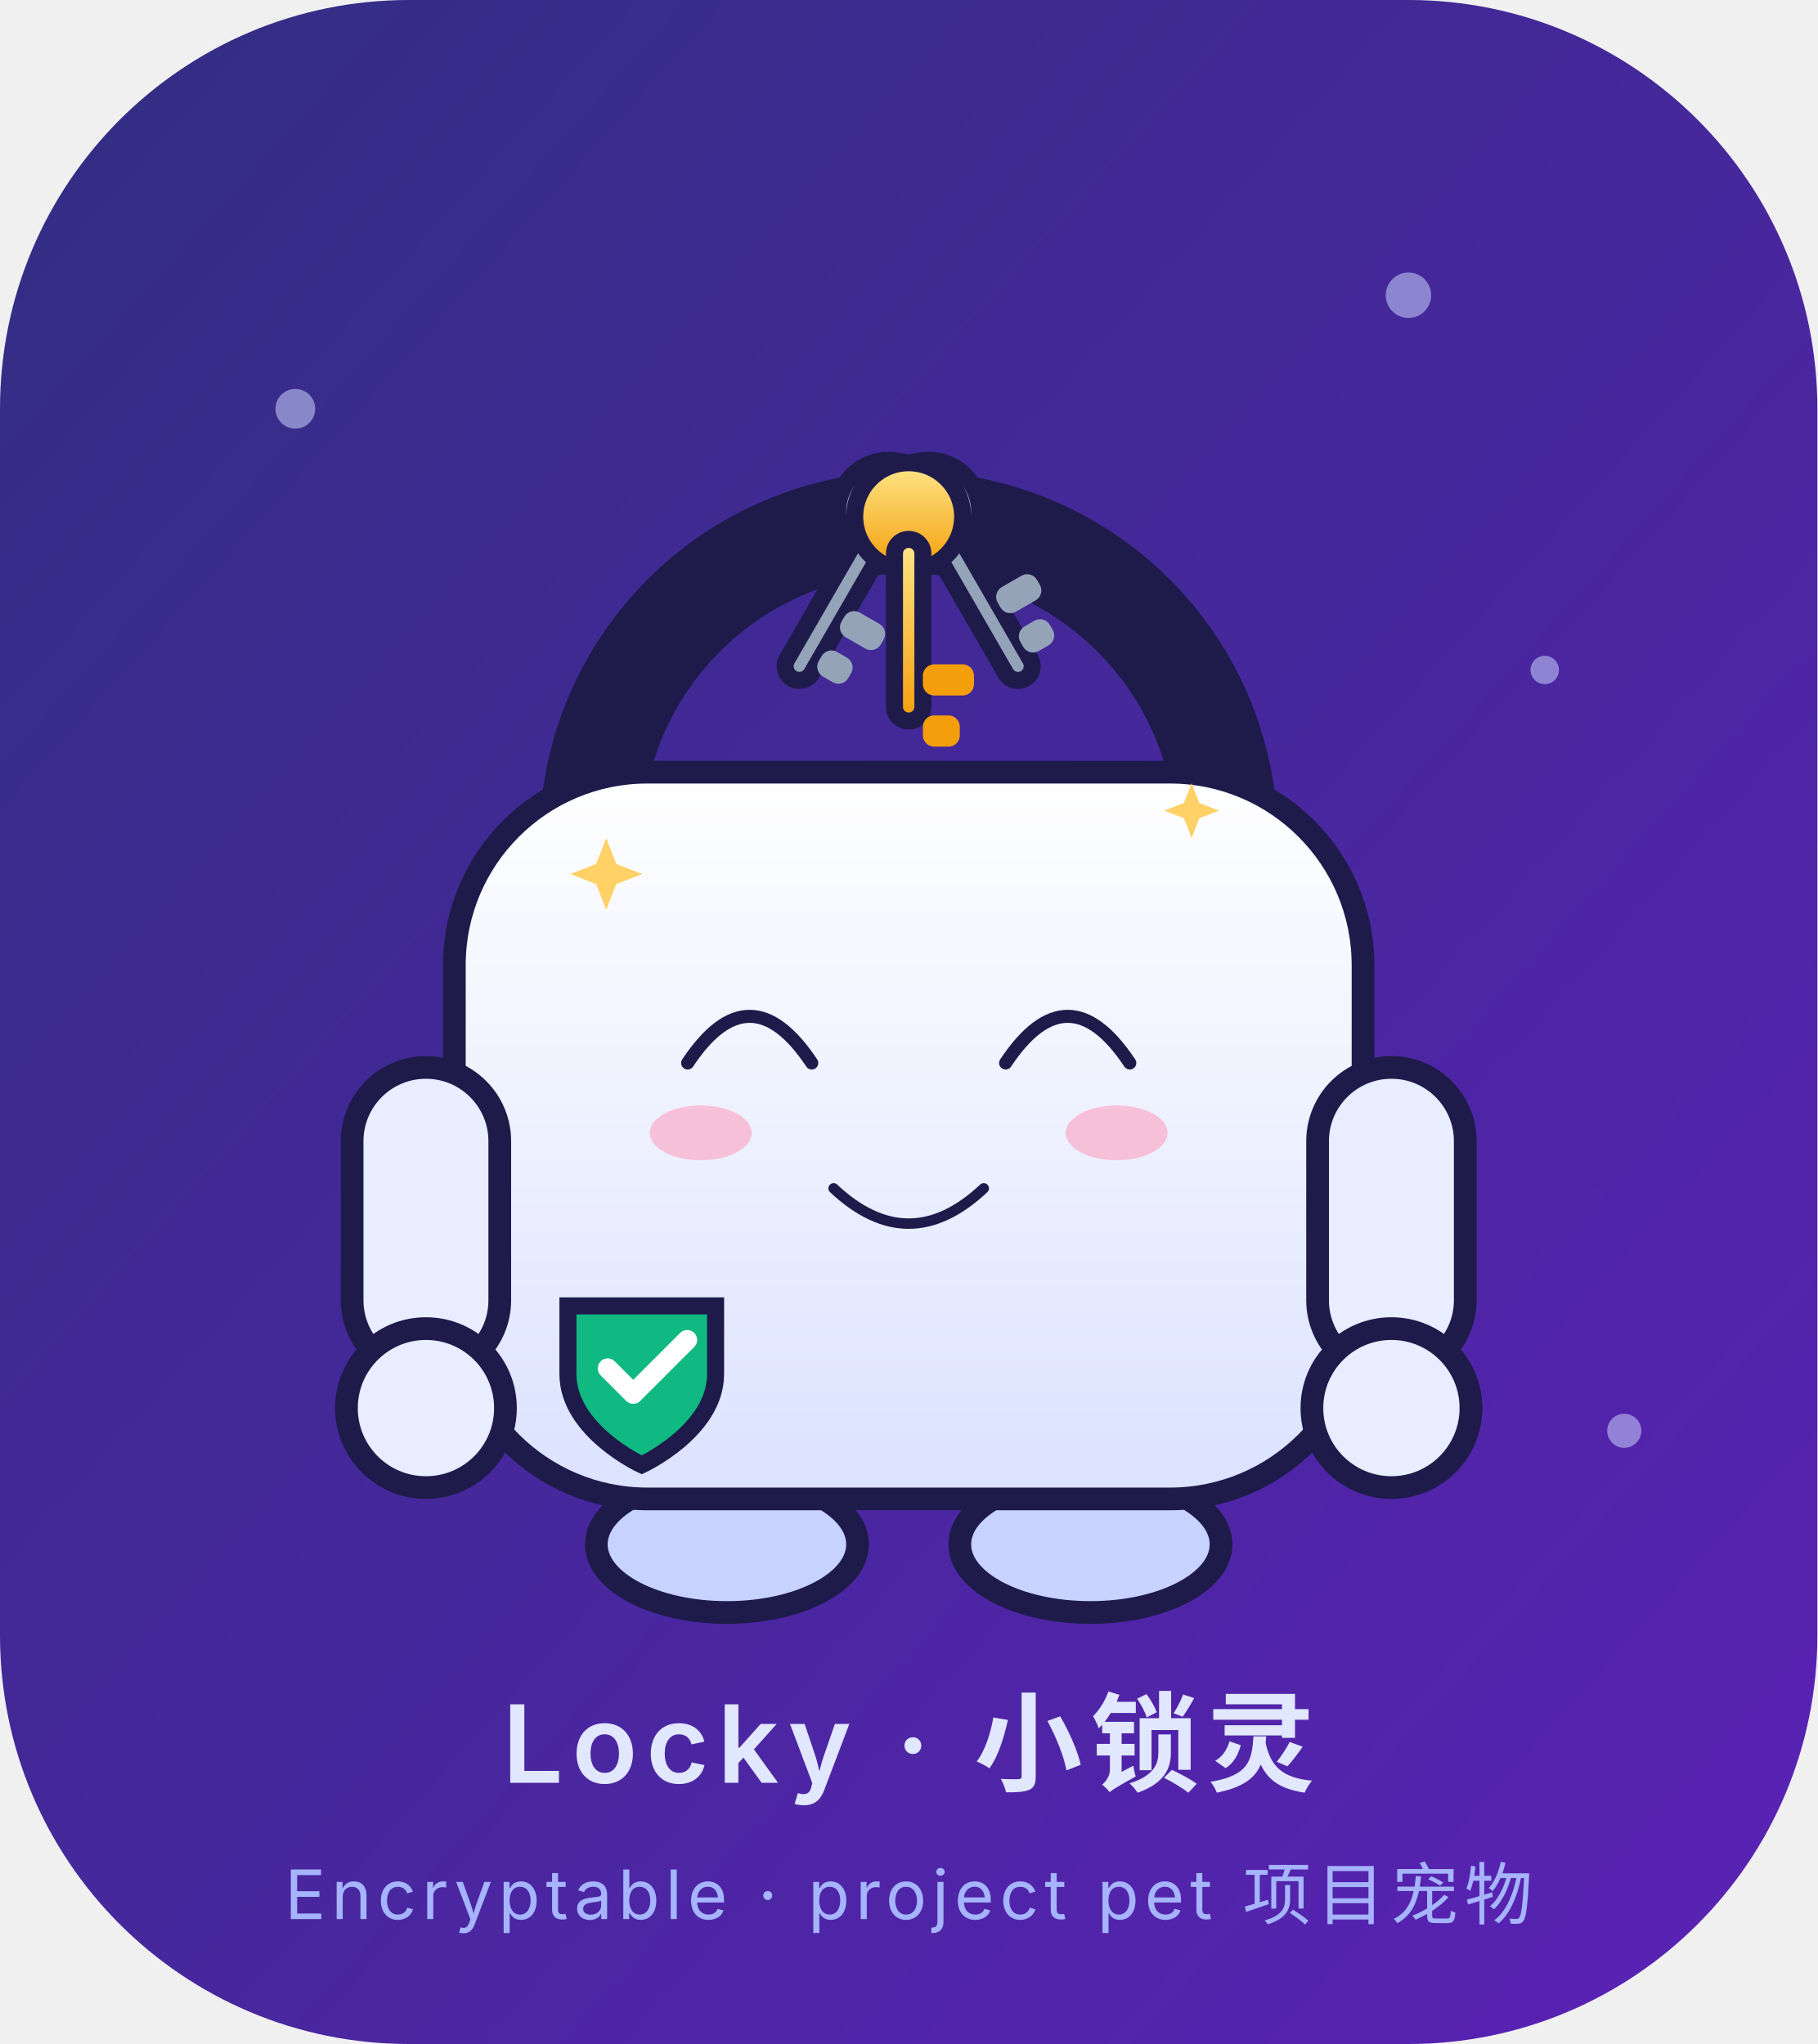
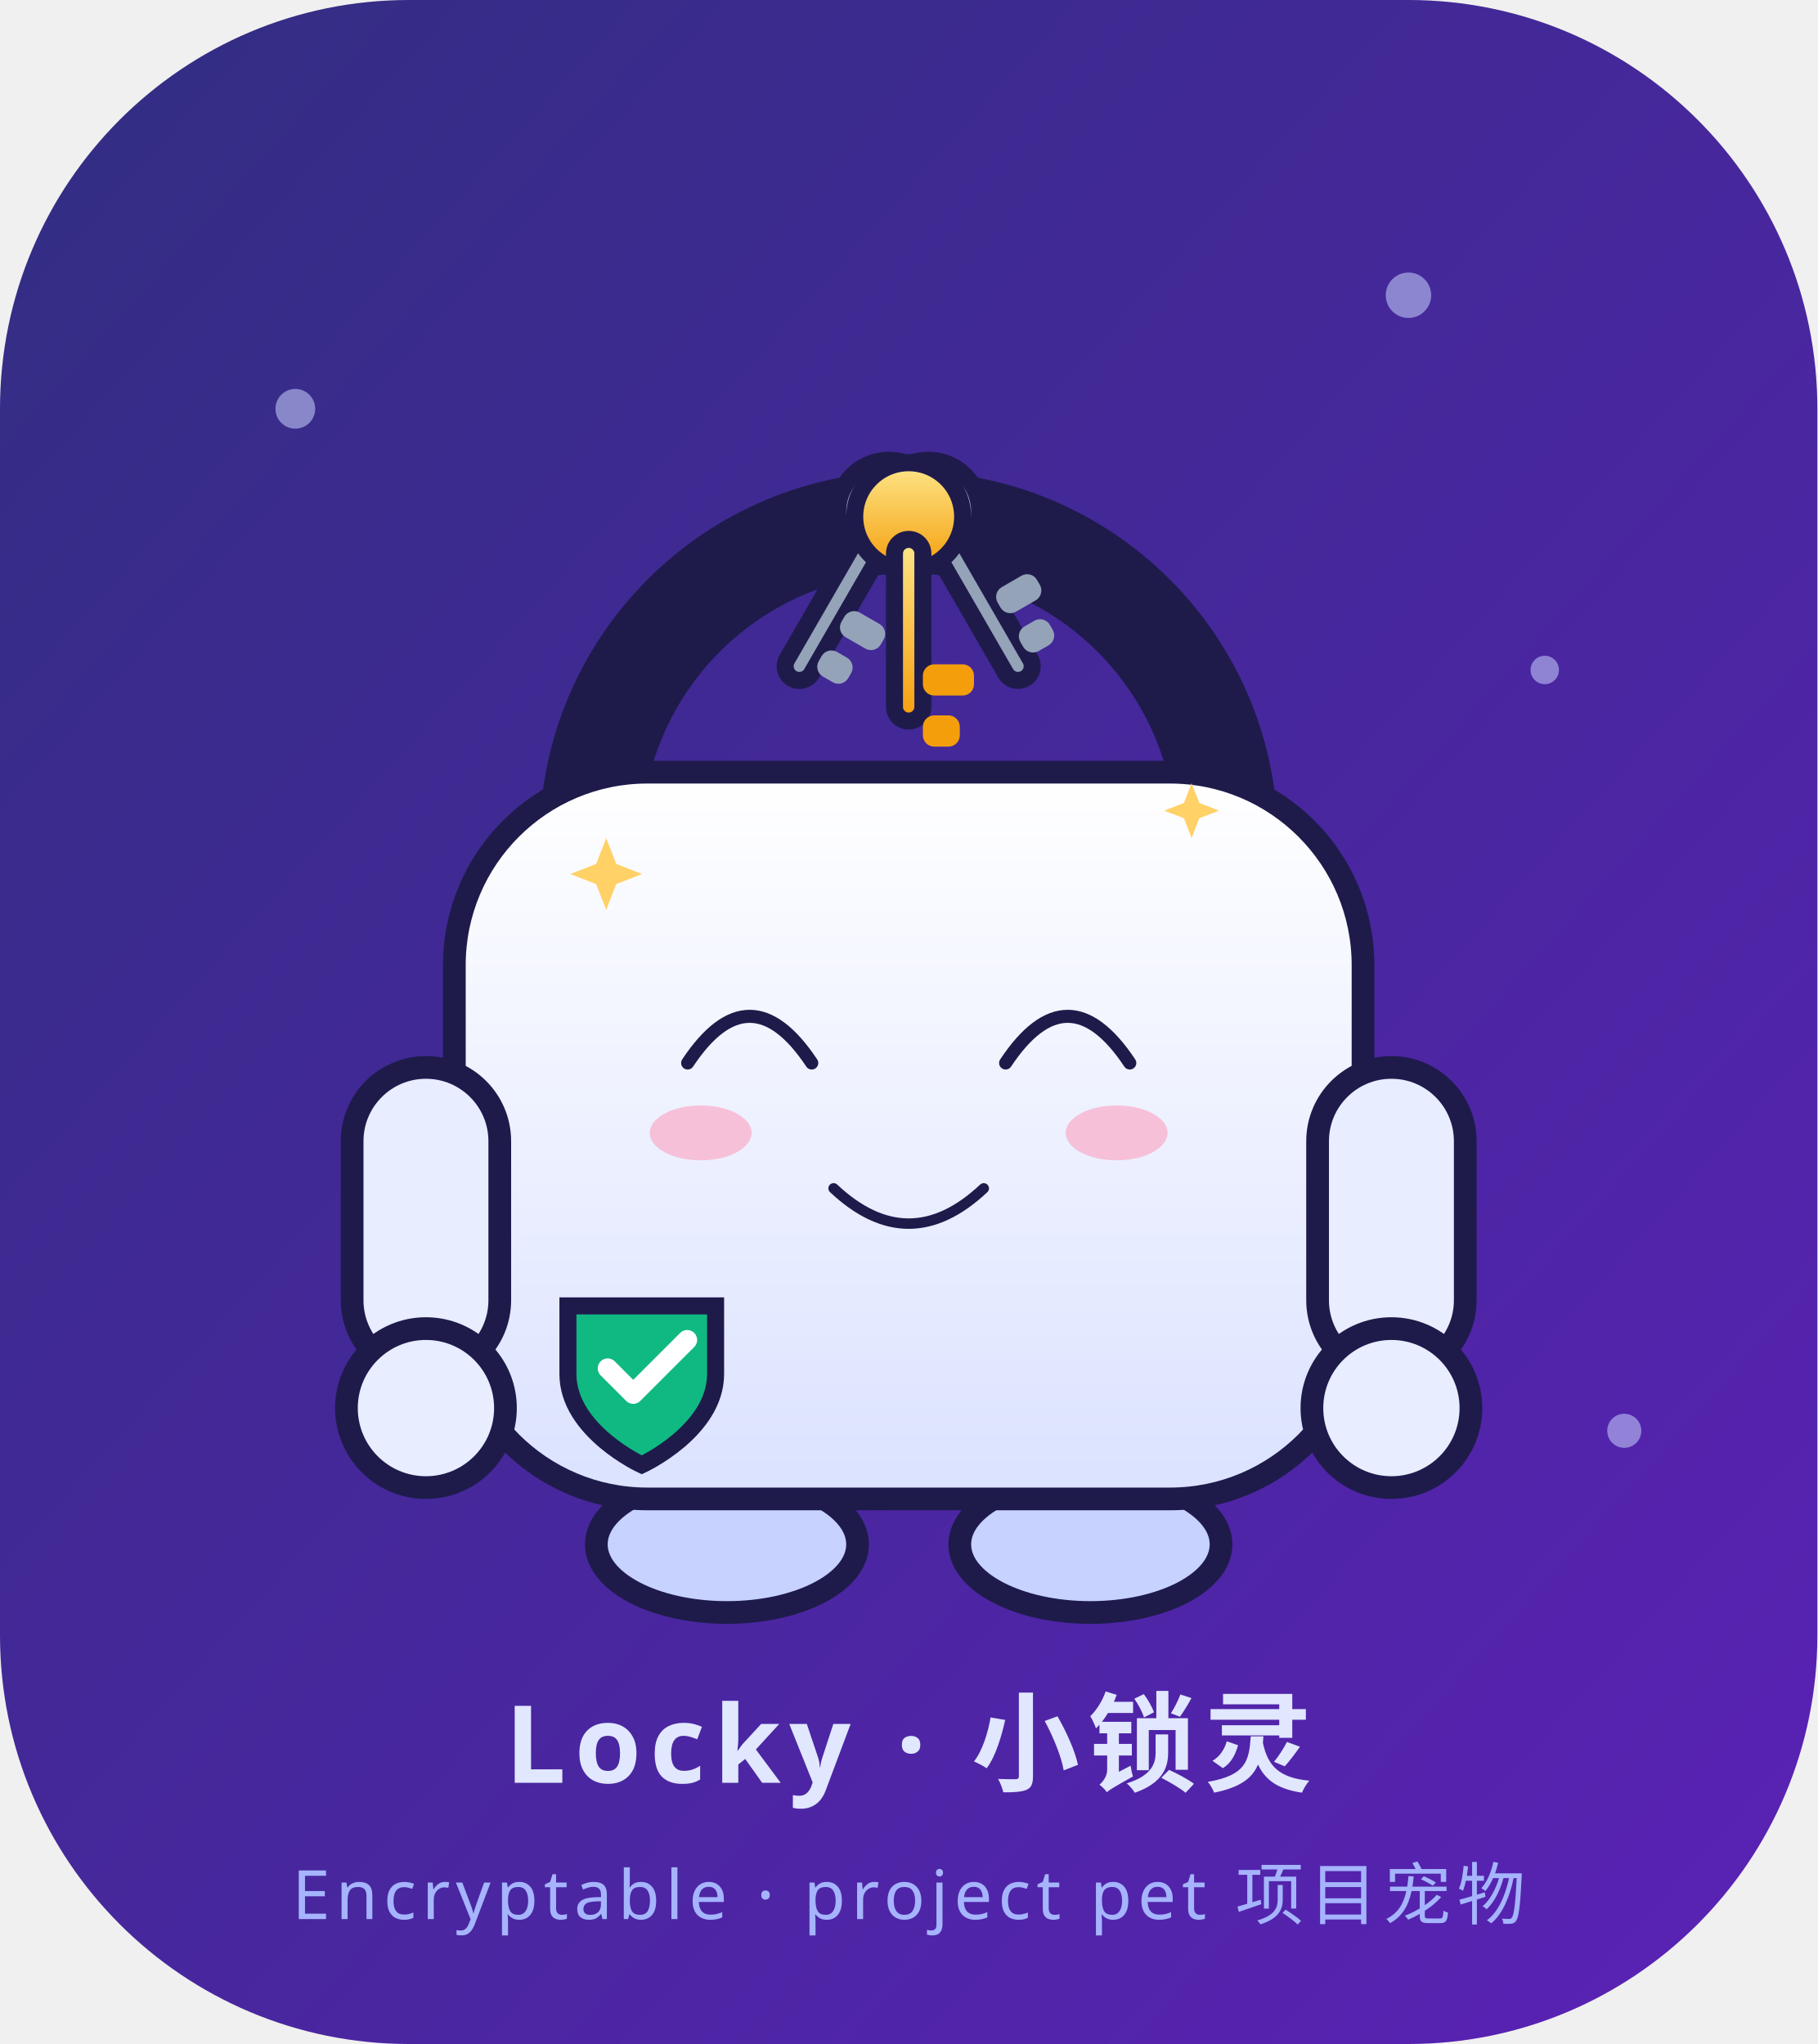
<svg xmlns="http://www.w3.org/2000/svg" viewBox="0 0 320 360" width="320" height="360" role="img" aria-label="Locky · 笑 Smile">
  <style>
.ex-motion { animation: ex-bob 3.2s ease-in-out infinite; transform-box: fill-box; transform-origin: 50% 50%; }
.ex-anim-tear { animation: ex-tear 1.8s ease-in infinite; transform-box: fill-box; transform-origin: center; }
.ex-anim-sweat { animation: ex-tear 1.5s ease-in infinite; transform-box: fill-box; transform-origin: center; }
.ex-anim-heart { animation: ex-heart 2.2s ease-out infinite; transform-box: fill-box; transform-origin: center; }
.ex-anim-spark { animation: ex-spark 1.9s ease-in-out infinite; transform-box: fill-box; transform-origin: center; }
.ex-anim-rain { animation: ex-rain 1.4s linear infinite; transform-box: fill-box; transform-origin: center; }
.ex-anim-confetti { animation: ex-confetti 2.4s linear infinite; transform-box: fill-box; transform-origin: center; }
.ex-anim-pulse { animation: ex-pulse 1.6s ease-in-out infinite; transform-box: fill-box; transform-origin: center; }
.ex-anim-knock { animation: ex-knock 0.55s ease-in-out infinite; transform-box: fill-box; transform-origin: center; }
.ex-anim-knockline { animation: ex-knockline 0.55s ease-out infinite; transform-box: fill-box; transform-origin: center; }
.ex-anim-palm { animation: ex-palm 0.9s ease-in-out infinite; transform-box: fill-box; transform-origin: center; }
.ex-anim-steam { animation: ex-steam 1.8s ease-out infinite; transform-box: fill-box; transform-origin: center; }
.ex-anim-shock { animation: ex-shock 0.5s ease-in-out infinite; transform-box: fill-box; transform-origin: center; }
.ex-anim-please { animation: ex-please 1.4s ease-in-out infinite; transform-box: fill-box; transform-origin: center; }
.ex-anim-drift { animation: ex-drift 4.5s ease-in-out infinite; transform-box: fill-box; transform-origin: center; }
@keyframes ex-bob { 0%,100% { transform: translateY(0); } 50% { transform: translateY(-3.68px); } }
@keyframes ex-tear { 0% { transform: translateY(0); opacity: 0; } 18% { opacity: 1; } 100% { transform: translateY(12.65px); opacity: 0; } }
@keyframes ex-heart { 0% { transform: translateY(0) scale(.65); opacity: 0; } 20% { opacity: 1; } 100% { transform: translateY(-20.7px) scale(1.15); opacity: 0; } }
@keyframes ex-spark { 0%,100% { transform: scale(.6) rotate(0deg); opacity: .3; } 50% { transform: scale(1.15) rotate(25deg); opacity: 1; } }
@keyframes ex-rain { 0% { transform: translateY(0); opacity: 0; } 20% { opacity: 1; } 100% { transform: translateY(13.8px); opacity: 0; } }
@keyframes ex-confetti { 0% { transform: translateY(-4.02px) rotate(0deg); opacity: 1; } 100% { transform: translateY(18.4px) rotate(200deg); opacity: 0; } }
@keyframes ex-pulse { 0%,100% { transform: scale(1); opacity: .35; } 50% { transform: scale(1.18); opacity: .7; } }
@keyframes ex-knock { 0%,100% { transform: translateX(5.17px); } 35% { transform: translateX(0); } }
@keyframes ex-knockline { 0%,100% { transform: scaleX(.6); opacity: .35; } 35% { transform: scaleX(1); opacity: 1; } }
@keyframes ex-palm { 0%,100% { transform: translateY(0) rotate(0deg); } 50% { transform: translateY(-1.38px) rotate(-4deg); } }
@keyframes ex-steam { 0% { transform: translateY(0); opacity: .7; } 100% { transform: translateY(-10.35px); opacity: 0; } }
@keyframes ex-shock { 0%,100% { transform: scaleX(.7); opacity: .4; } 50% { transform: scaleX(1.25); opacity: 1; } }
@keyframes ex-please { 0%,100% { transform: translateY(0); } 50% { transform: translateY(-2.07px); } }
@keyframes ex-drift { 0%,100% { transform: translateY(0); } 50% { transform: translateY(-2.3px); } }
@media (prefers-reduced-motion: reduce) {
  .ex-motion, [class*="ex-anim-"] { animation: none !important; }
}
</style>
  <g class="ex-motion ex-smile">
    <g class="ex-base">
      <defs>
        <linearGradient id="bg" x1="0" y1="0" x2="1" y2="1">
          <stop offset="0" stop-color="#312E81" />
          <stop offset="1" stop-color="#5B21B6" />
        </linearGradient>
        <linearGradient id="body" x1="0" y1="0" x2="0" y2="1">
          <stop offset="0" stop-color="#FFFFFF" />
          <stop offset="1" stop-color="#DBE2FF" />
        </linearGradient>
        <linearGradient id="keyGold" x1="0" y1="0" x2="0" y2="1">
          <stop offset="0" stop-color="#FDE68A" />
          <stop offset="1" stop-color="#F59E0B" />
        </linearGradient>
      </defs>
      <rect width="320" height="360" rx="72" fill="url(#bg)" />
      <g opacity="0.55" fill="#C7D2FE">
        <circle cx="52" cy="72" r="3.5" />
        <circle cx="272" cy="118" r="2.5" />
        <circle cx="248" cy="52" r="4" />
        <circle cx="70" cy="228" r="2.5" />
        <circle cx="286" cy="252" r="3" />
      </g>
      <g transform="translate(0,-10)">
        <ellipse cx="128" cy="282" rx="23" ry="12" fill="#C7D2FE" stroke="#1E1B4B" stroke-width="4" />
        <ellipse cx="192" cy="282" rx="23" ry="12" fill="#C7D2FE" stroke="#1E1B4B" stroke-width="4" />
        <path d="M104 158 A56 56 0 0 1 216 158" fill="none" stroke="#1E1B4B" stroke-width="18" stroke-linecap="round" />
        <g transform="rotate(-30 160 94)">
          <circle cx="160" cy="101" r="9" fill="#94A3B8" stroke="#1E1B4B" stroke-width="3" />
          <rect x="157.5" y="105" width="5" height="30" rx="2.5" fill="#94A3B8" stroke="#1E1B4B" stroke-width="3" />
          <rect x="162.5" y="119" width="8" height="5" rx="2" fill="#94A3B8" />
          <rect x="162.5" y="127" width="6" height="5" rx="2" fill="#94A3B8" />
        </g>
        <g transform="rotate(30 160 94)">
          <circle cx="160" cy="101" r="9" fill="#94A3B8" stroke="#1E1B4B" stroke-width="3" />
          <rect x="157.5" y="105" width="5" height="30" rx="2.5" fill="#94A3B8" stroke="#1E1B4B" stroke-width="3" />
          <rect x="162.5" y="119" width="8" height="5" rx="2" fill="#94A3B8" />
          <rect x="162.5" y="127" width="6" height="5" rx="2" fill="#94A3B8" />
        </g>
        <g>
          <circle cx="160" cy="101" r="9.5" fill="url(#keyGold)" stroke="#1E1B4B" stroke-width="3" />
          <rect x="157.5" y="105" width="5" height="32" rx="2.5" fill="url(#keyGold)" stroke="#1E1B4B" stroke-width="3" />
          <rect x="162.5" y="127" width="9" height="5.5" rx="2" fill="#F59E0B" />
          <rect x="162.5" y="136" width="6.5" height="5.5" rx="2" fill="#F59E0B" />
        </g>
        <rect x="80" y="146" width="160" height="128" rx="34" fill="url(#body)" stroke="#1E1B4B" stroke-width="4" />
        <rect x="62" y="198" width="26" height="54" rx="13" fill="#E8EDFF" stroke="#1E1B4B" stroke-width="4" />
        <rect x="232" y="198" width="26" height="54" rx="13" fill="#E8EDFF" stroke="#1E1B4B" stroke-width="4" />
        <circle cx="75" cy="258" r="14" fill="#E8EDFF" stroke="#1E1B4B" stroke-width="4" />
        <circle cx="245" cy="258" r="14" fill="#E8EDFF" stroke="#1E1B4B" stroke-width="4" />
        <path d="M100 240 h26 v12 c0 10 -13 16 -13 16 s-13 -6 -13 -16 z" fill="#10B981" stroke="#1E1B4B" stroke-width="3" />
        <path d="M107 251 l4.5 4.5 l9.5 -9.5" fill="none" stroke="#FFFFFF" stroke-width="3.5" stroke-linecap="round" stroke-linejoin="round" />
      </g>
-       <text x="160" y="314" text-anchor="middle" font-family="ui-sans-serif,-apple-system,'Segoe UI','Noto Sans SC','Microsoft YaHei',sans-serif" font-size="19" font-weight="600" fill="#E0E7FF" letter-spacing="1.5">Locky · 小锁灵</text>
-       <text x="160" y="338" text-anchor="middle" font-family="ui-sans-serif,-apple-system,'Segoe UI','Noto Sans SC','Microsoft YaHei',sans-serif" font-size="12" fill="#A5B4FC" letter-spacing="1">Encryptable · project pet 项目宠物</text>
+       <text x="160" y="314" text-anchor="middle" font-family="'Noto Sans SC','Source Han Sans SC',sans-serif" font-size="19" font-weight="600" fill="#E0E7FF" letter-spacing="1.5">Locky · 小锁灵</text>
+       <text x="160" y="338" text-anchor="middle" font-family="'Noto Sans SC','Source Han Sans SC',sans-serif" font-size="12" fill="#A5B4FC" letter-spacing="1">Encryptable · project pet 项目宠物</text>
    </g>
    <g class="ex-face">
      <path d="M 121.08,187.22 Q 132,170.78 142.93,187.22" fill="none" stroke="#1E1B4B" stroke-width="2.3" stroke-linecap="round" />
      <path d="M 177.07,187.22 Q 188,170.78 198.93,187.22" fill="none" stroke="#1E1B4B" stroke-width="2.3" stroke-linecap="round" />
      <path d="M 146.78,209.3 Q 160,221.72 173.22,209.3" fill="none" stroke="#1E1B4B" stroke-width="1.84" stroke-linecap="round" />
      <ellipse cx="123.38" cy="199.53" rx="8.97" ry="4.83" fill="#FF8FB3" opacity="0.5" />
      <ellipse cx="196.62" cy="199.53" rx="8.97" ry="4.83" fill="#FF8FB3" opacity="0.5" />
      <path class="ex-anim-spark" style="animation-delay:0.0s" d="M 106.74,147.61 L 108.51,152.16 L 113.07,153.94 L 108.51,155.71 L 106.74,160.26 L 104.97,155.71 L 100.42,153.94 L 104.97,152.16 Z" fill="#FFD166" />
      <path class="ex-anim-spark" style="animation-delay:0.5s" d="M 209.82,137.94 L 211.17,141.42 L 214.65,142.77 L 211.17,144.12 L 209.82,147.6 L 208.47,144.12 L 204.99,142.77 L 208.47,141.42 Z" fill="#FFD166" />
    </g>
  </g>
</svg>
